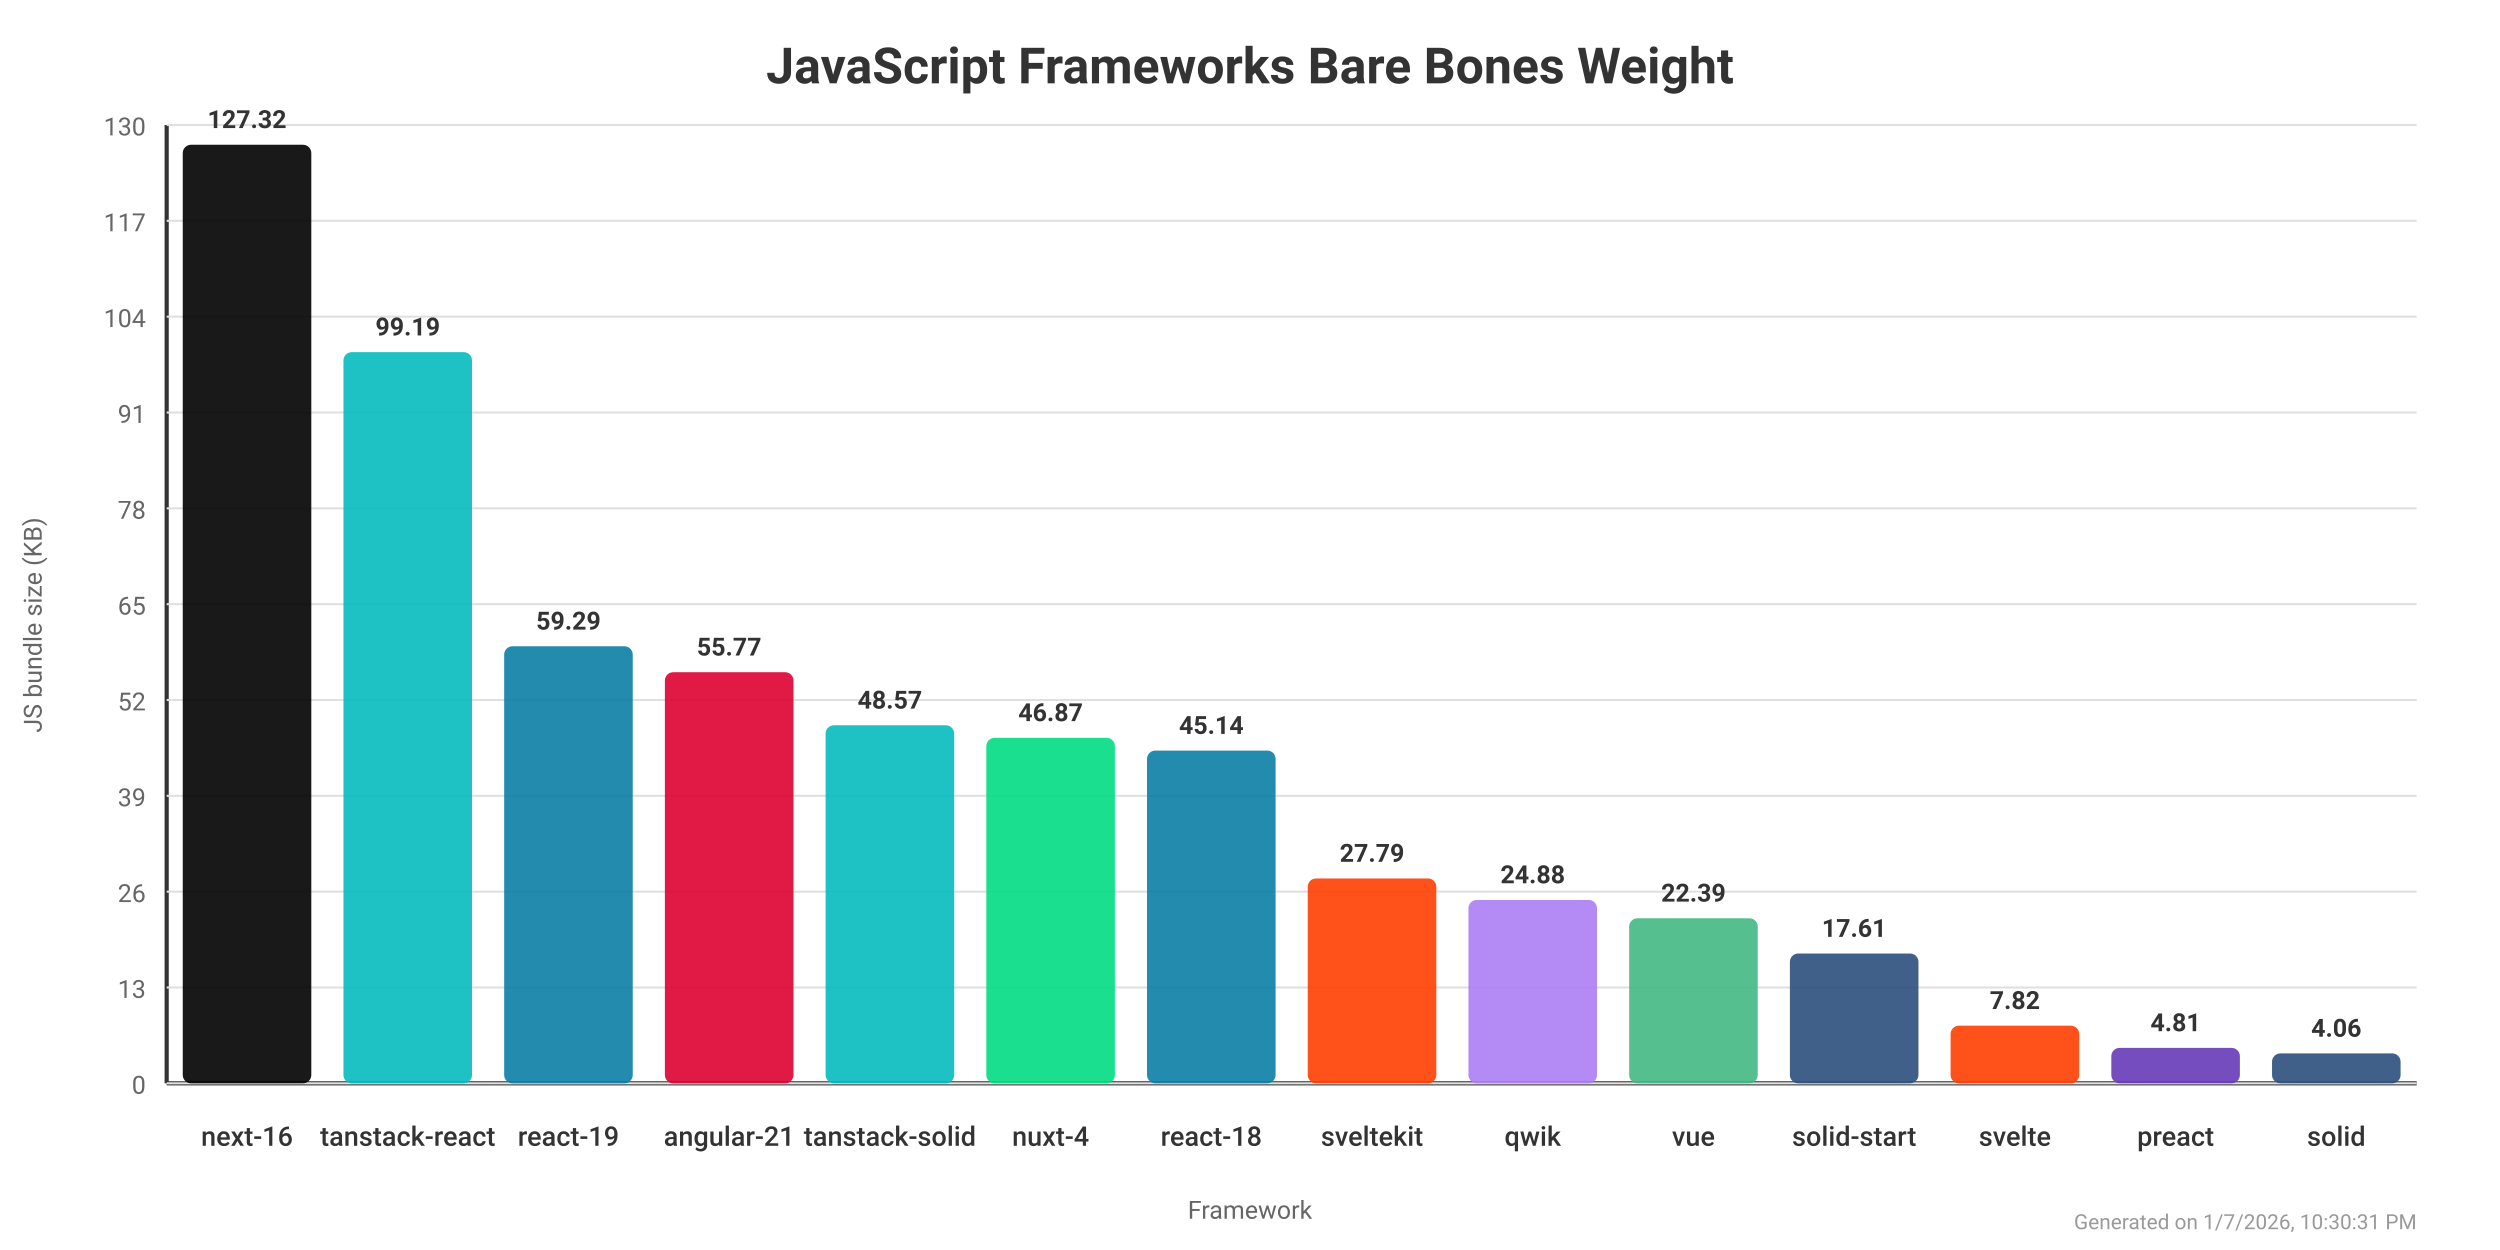
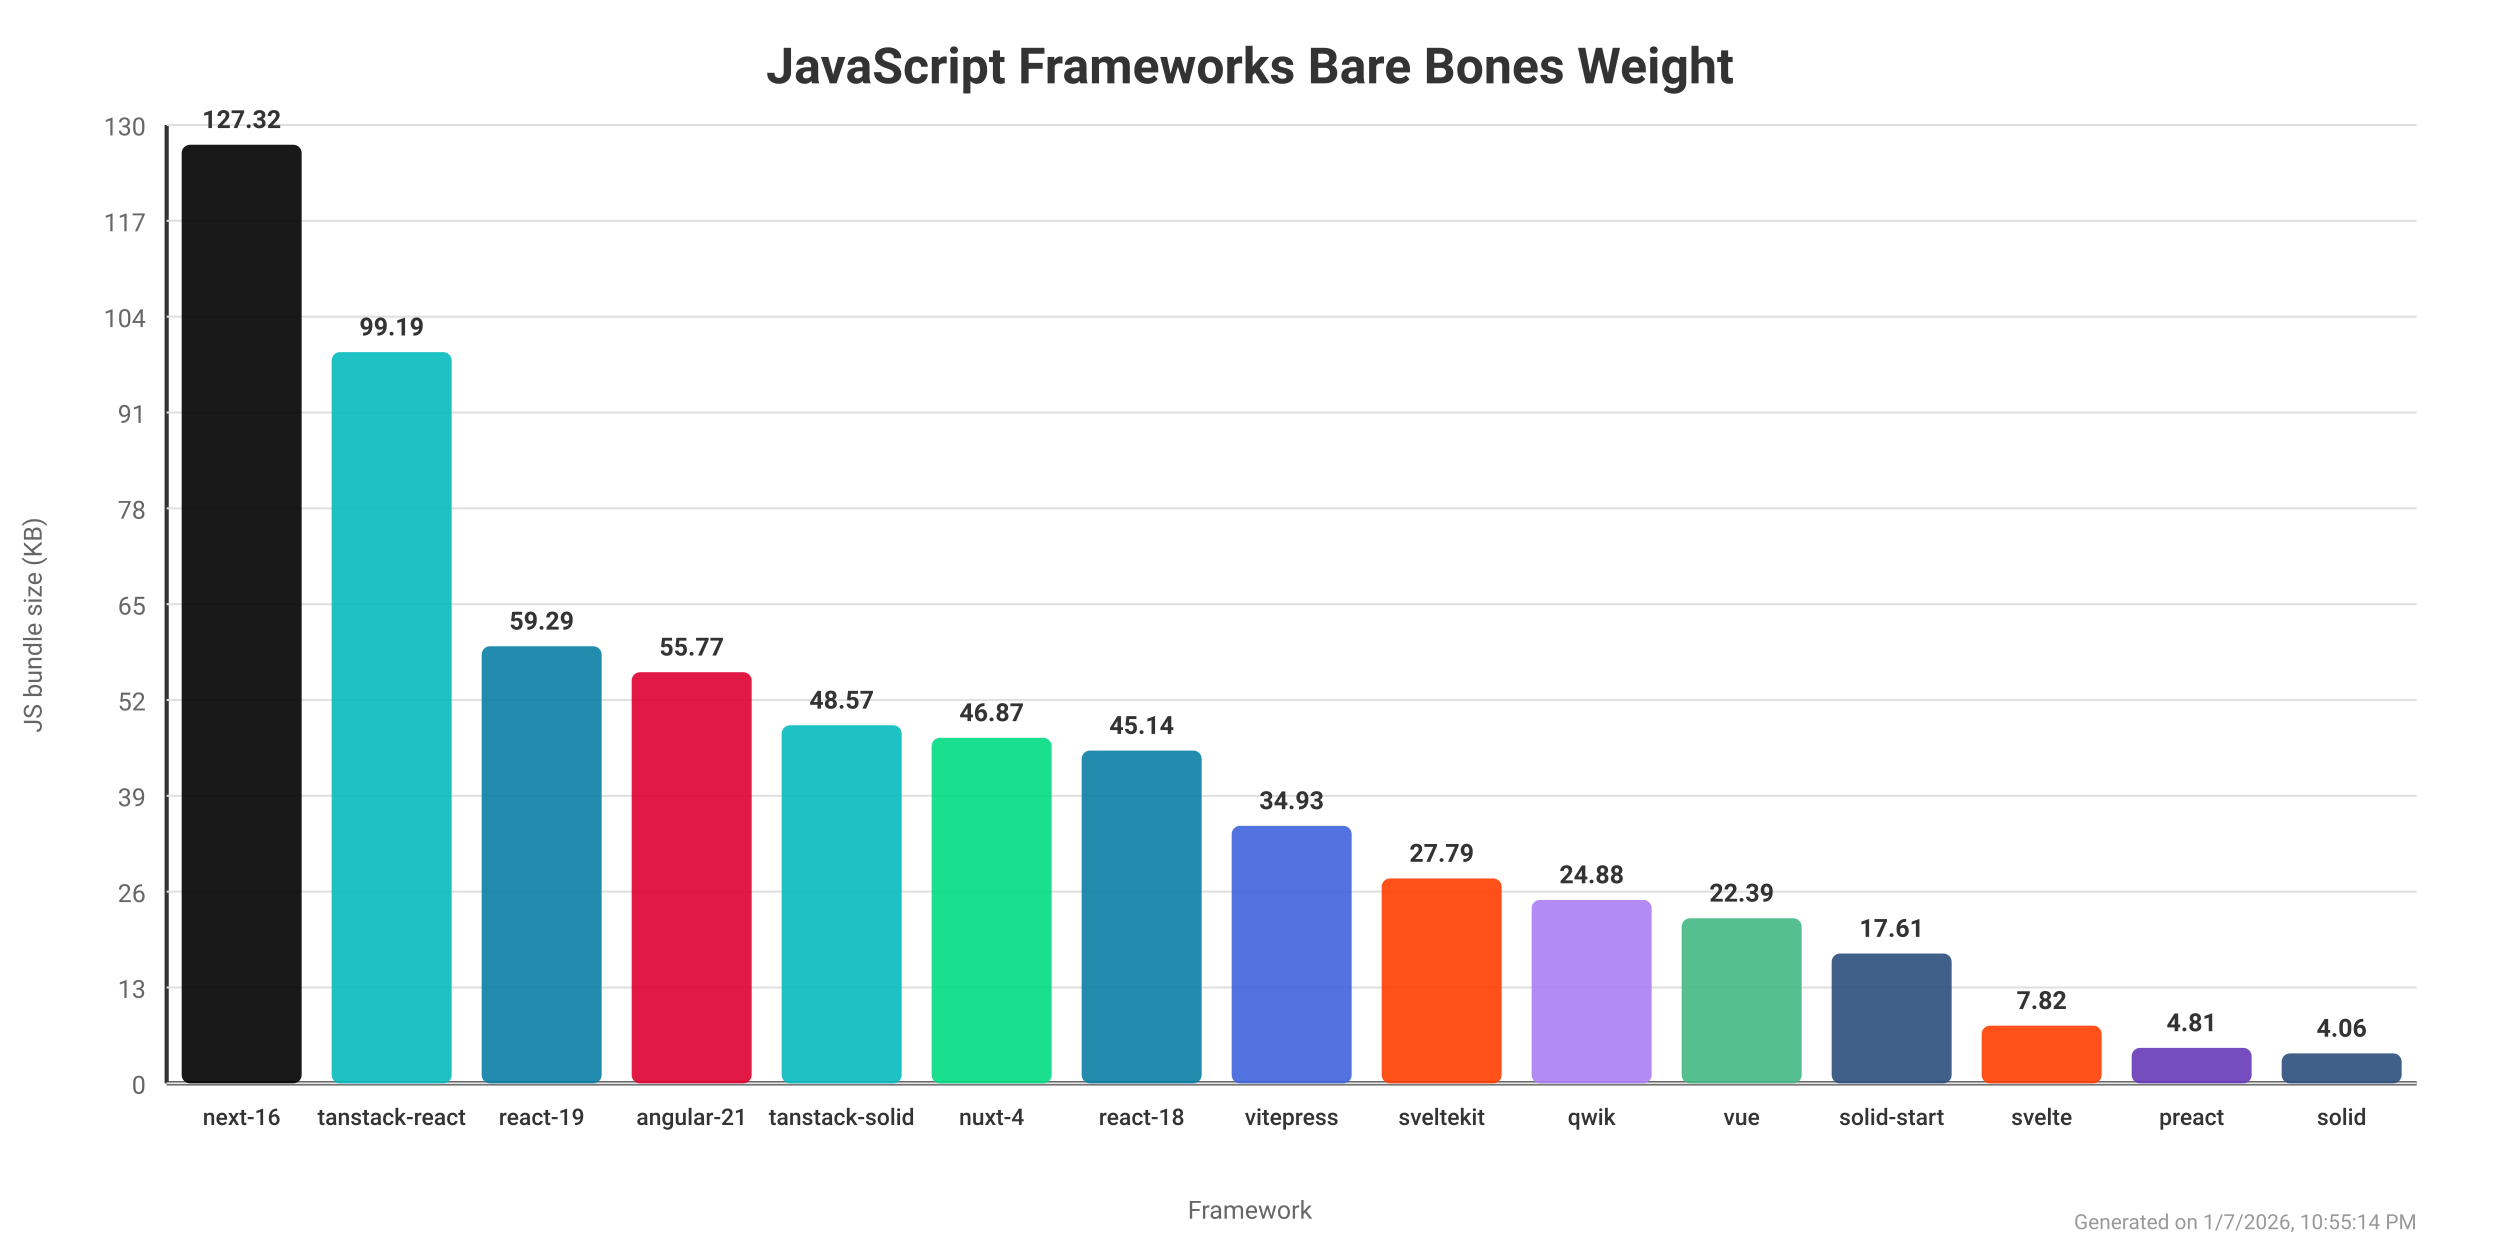
<svg xmlns="http://www.w3.org/2000/svg" viewBox="0 0 1200 600" width="1200" height="600">
  <defs>
    <style>
      * { font-family: -apple-system, BlinkMacSystemFont, 'Segoe UI', Roboto, Oxygen, Ubuntu, Cantarell, sans-serif; }
      .title { font-size: 24px; font-weight: bold; fill: #333; }
      .subtitle { font-size: 14px; fill: #666; }
      .label { font-size: 12px; fill: #333; }
      .axis-label { font-size: 12px; fill: #666; }
      .grid-line { stroke: #e0e0e0; stroke-width: 1; }
      .axis { stroke: #333; stroke-width: 2; }
-       .bar-label { font-size: 13px; fill: #333; font-weight: 500; }
+       .bar-label { font-size: 11px; fill: #333; font-weight: 500; }
      .value-label { font-size: 12px; fill: #333; font-weight: bold; }
    </style>
  </defs>
  <rect width="1200" height="600" fill="#ffffff" />
  <text x="600" y="40" text-anchor="middle" class="title">JavaScript Frameworks Bare Bones Weight</text>
  <line x1="80" y1="60" x2="80" y2="520" class="axis" />
  <line x1="80" y1="520" x2="1160" y2="520" class="axis" />
  <line x1="80" y1="520" x2="1160" y2="520" class="grid-line" />
  <text x="70" y="525" text-anchor="end" class="axis-label">0</text>
  <line x1="80" y1="474" x2="1160" y2="474" class="grid-line" />
  <text x="70" y="479" text-anchor="end" class="axis-label">13</text>
  <line x1="80" y1="428" x2="1160" y2="428" class="grid-line" />
  <text x="70" y="433" text-anchor="end" class="axis-label">26</text>
  <line x1="80" y1="382" x2="1160" y2="382" class="grid-line" />
  <text x="70" y="387" text-anchor="end" class="axis-label">39</text>
  <line x1="80" y1="336" x2="1160" y2="336" class="grid-line" />
  <text x="70" y="341" text-anchor="end" class="axis-label">52</text>
  <line x1="80" y1="290" x2="1160" y2="290" class="grid-line" />
  <text x="70" y="295" text-anchor="end" class="axis-label">65</text>
  <line x1="80" y1="244" x2="1160" y2="244" class="grid-line" />
  <text x="70" y="249" text-anchor="end" class="axis-label">78</text>
  <line x1="80" y1="198" x2="1160" y2="198" class="grid-line" />
  <text x="70" y="203" text-anchor="end" class="axis-label">91</text>
  <line x1="80" y1="152" x2="1160" y2="152" class="grid-line" />
  <text x="70" y="157" text-anchor="end" class="axis-label">104</text>
  <line x1="80" y1="106" x2="1160" y2="106" class="grid-line" />
  <text x="70" y="111" text-anchor="end" class="axis-label">117</text>
  <line x1="80" y1="60" x2="1160" y2="60" class="grid-line" />
  <text x="70" y="65" text-anchor="end" class="axis-label">130</text>
  <text x="20" y="300" text-anchor="middle" transform="rotate(-90 20 300)" class="axis-label">JS bundle size (KB)</text>
-   <rect x="87.714" y="69.483" width="61.714" height="450.517" fill="#000" opacity="0.9" rx="4" />
-   <text x="118.571" y="61.483" text-anchor="middle" class="value-label">127.32</text>
-   <rect x="164.857" y="169.02" width="61.714" height="350.98" fill="#06BABE" opacity="0.9" rx="4" />
-   <text x="195.714" y="161.02" text-anchor="middle" class="value-label">99.19</text>
-   <rect x="242" y="310.205" width="61.714" height="209.795" fill="#0A7EA5" opacity="0.9" rx="4" />
-   <text x="272.857" y="302.205" text-anchor="middle" class="value-label">59.29</text>
-   <rect x="319.143" y="322.66" width="61.714" height="197.34" fill="#DD0031" opacity="0.9" rx="4" />
-   <text x="350" y="314.66" text-anchor="middle" class="value-label">55.77</text>
-   <rect x="396.286" y="348.137" width="61.714" height="171.863" fill="#06BABE" opacity="0.9" rx="4" />
-   <text x="427.143" y="340.137" text-anchor="middle" class="value-label">48.57</text>
-   <rect x="473.429" y="354.152" width="61.714" height="165.848" fill="#00DC82" opacity="0.9" rx="4" />
-   <text x="504.286" y="346.152" text-anchor="middle" class="value-label">46.87</text>
-   <rect x="550.571" y="360.274" width="61.714" height="159.726" fill="#0A7EA5" opacity="0.9" rx="4" />
-   <text x="581.429" y="352.274" text-anchor="middle" class="value-label">45.14</text>
-   <rect x="627.714" y="421.666" width="61.714" height="98.334" fill="#FF3E00" opacity="0.9" rx="4" />
-   <text x="658.571" y="413.666" text-anchor="middle" class="value-label">27.79</text>
-   <rect x="704.857" y="431.963" width="61.714" height="88.037" fill="#AC7EF4" opacity="0.9" rx="4" />
-   <text x="735.714" y="423.963" text-anchor="middle" class="value-label">24.88</text>
-   <rect x="782" y="440.774" width="61.714" height="79.226" fill="#42B883" opacity="0.9" rx="4" />
-   <text x="812.857" y="432.774" text-anchor="middle" class="value-label">22.39</text>
-   <rect x="859.143" y="457.688" width="61.714" height="62.312" fill="#2C4F7C" opacity="0.9" rx="4" />
-   <text x="890" y="449.688" text-anchor="middle" class="value-label">17.61</text>
-   <rect x="936.286" y="492.329" width="61.714" height="27.671" fill="#FF3E00" opacity="0.9" rx="4" />
-   <text x="967.143" y="484.329" text-anchor="middle" class="value-label">7.82</text>
-   <rect x="1013.429" y="502.98" width="61.714" height="17.02" fill="#673AB8" opacity="0.9" rx="4" />
-   <text x="1044.286" y="494.98" text-anchor="middle" class="value-label">4.81</text>
-   <rect x="1090.571" y="505.634" width="61.714" height="14.366" fill="#2C4F7C" opacity="0.9" rx="4" />
-   <text x="1121.429" y="497.634" text-anchor="middle" class="value-label">4.06</text>
-   <text x="118.571" y="550" text-anchor="middle" class="bar-label">next-16</text>
-   <text x="195.714" y="550" text-anchor="middle" class="bar-label">tanstack-react</text>
-   <text x="272.857" y="550" text-anchor="middle" class="bar-label">react-19</text>
-   <text x="350" y="550" text-anchor="middle" class="bar-label">angular-21</text>
-   <text x="427.143" y="550" text-anchor="middle" class="bar-label">tanstack-solid</text>
-   <text x="504.286" y="550" text-anchor="middle" class="bar-label">nuxt-4</text>
-   <text x="581.429" y="550" text-anchor="middle" class="bar-label">react-18</text>
-   <text x="658.571" y="550" text-anchor="middle" class="bar-label">sveltekit</text>
-   <text x="735.714" y="550" text-anchor="middle" class="bar-label">qwik</text>
-   <text x="812.857" y="550" text-anchor="middle" class="bar-label">vue</text>
-   <text x="890" y="550" text-anchor="middle" class="bar-label">solid-start</text>
-   <text x="967.143" y="550" text-anchor="middle" class="bar-label">svelte</text>
-   <text x="1044.286" y="550" text-anchor="middle" class="bar-label">preact</text>
-   <text x="1121.429" y="550" text-anchor="middle" class="bar-label">solid</text>
+   <rect x="87.2" y="69.483" width="57.6" height="450.517" fill="#000" opacity="0.9" rx="4" />
+   <text x="116" y="61.483" text-anchor="middle" class="value-label">127.32</text>
+   <rect x="159.2" y="169.02" width="57.6" height="350.98" fill="#06BABE" opacity="0.9" rx="4" />
+   <text x="188" y="161.02" text-anchor="middle" class="value-label">99.19</text>
+   <rect x="231.2" y="310.205" width="57.6" height="209.795" fill="#0A7EA5" opacity="0.9" rx="4" />
+   <text x="260" y="302.205" text-anchor="middle" class="value-label">59.29</text>
+   <rect x="303.2" y="322.66" width="57.6" height="197.34" fill="#DD0031" opacity="0.9" rx="4" />
+   <text x="332" y="314.66" text-anchor="middle" class="value-label">55.77</text>
+   <rect x="375.2" y="348.137" width="57.6" height="171.863" fill="#06BABE" opacity="0.9" rx="4" />
+   <text x="404" y="340.137" text-anchor="middle" class="value-label">48.57</text>
+   <rect x="447.2" y="354.152" width="57.6" height="165.848" fill="#00DC82" opacity="0.9" rx="4" />
+   <text x="476" y="346.152" text-anchor="middle" class="value-label">46.87</text>
+   <rect x="519.2" y="360.274" width="57.6" height="159.726" fill="#0A7EA5" opacity="0.9" rx="4" />
+   <text x="548" y="352.274" text-anchor="middle" class="value-label">45.14</text>
+   <rect x="591.2" y="396.402" width="57.6" height="123.598" fill="#3F63DD" opacity="0.9" rx="4" />
+   <text x="620" y="388.402" text-anchor="middle" class="value-label">34.93</text>
+   <rect x="663.2" y="421.666" width="57.6" height="98.334" fill="#FF3E00" opacity="0.9" rx="4" />
+   <text x="692" y="413.666" text-anchor="middle" class="value-label">27.79</text>
+   <rect x="735.2" y="431.963" width="57.6" height="88.037" fill="#AC7EF4" opacity="0.9" rx="4" />
+   <text x="764" y="423.963" text-anchor="middle" class="value-label">24.88</text>
+   <rect x="807.2" y="440.774" width="57.6" height="79.226" fill="#42B883" opacity="0.9" rx="4" />
+   <text x="836" y="432.774" text-anchor="middle" class="value-label">22.39</text>
+   <rect x="879.2" y="457.688" width="57.6" height="62.312" fill="#2C4F7C" opacity="0.9" rx="4" />
+   <text x="908" y="449.688" text-anchor="middle" class="value-label">17.61</text>
+   <rect x="951.2" y="492.329" width="57.6" height="27.671" fill="#FF3E00" opacity="0.9" rx="4" />
+   <text x="980" y="484.329" text-anchor="middle" class="value-label">7.82</text>
+   <rect x="1023.2" y="502.98" width="57.6" height="17.02" fill="#673AB8" opacity="0.9" rx="4" />
+   <text x="1052" y="494.98" text-anchor="middle" class="value-label">4.81</text>
+   <rect x="1095.2" y="505.634" width="57.6" height="14.366" fill="#2C4F7C" opacity="0.9" rx="4" />
+   <text x="1124" y="497.634" text-anchor="middle" class="value-label">4.06</text>
+   <text x="116" y="540" text-anchor="middle" class="bar-label">next-16</text>
+   <text x="188" y="540" text-anchor="middle" class="bar-label">tanstack-react</text>
+   <text x="260" y="540" text-anchor="middle" class="bar-label">react-19</text>
+   <text x="332" y="540" text-anchor="middle" class="bar-label">angular-21</text>
+   <text x="404" y="540" text-anchor="middle" class="bar-label">tanstack-solid</text>
+   <text x="476" y="540" text-anchor="middle" class="bar-label">nuxt-4</text>
+   <text x="548" y="540" text-anchor="middle" class="bar-label">react-18</text>
+   <text x="620" y="540" text-anchor="middle" class="bar-label">vitepress</text>
+   <text x="692" y="540" text-anchor="middle" class="bar-label">sveltekit</text>
+   <text x="764" y="540" text-anchor="middle" class="bar-label">qwik</text>
+   <text x="836" y="540" text-anchor="middle" class="bar-label">vue</text>
+   <text x="908" y="540" text-anchor="middle" class="bar-label">solid-start</text>
+   <text x="980" y="540" text-anchor="middle" class="bar-label">svelte</text>
+   <text x="1052" y="540" text-anchor="middle" class="bar-label">preact</text>
+   <text x="1124" y="540" text-anchor="middle" class="bar-label">solid</text>
  <text x="600" y="585" text-anchor="middle" class="axis-label">Framework</text>
-   <text x="1160" y="590" text-anchor="end" font-size="10" fill="#999">Generated on 1/7/2026, 10:30:31 PM</text>
+   <text x="1160" y="590" text-anchor="end" font-size="10" fill="#999">Generated on 1/7/2026, 10:55:14 PM</text>
</svg>
